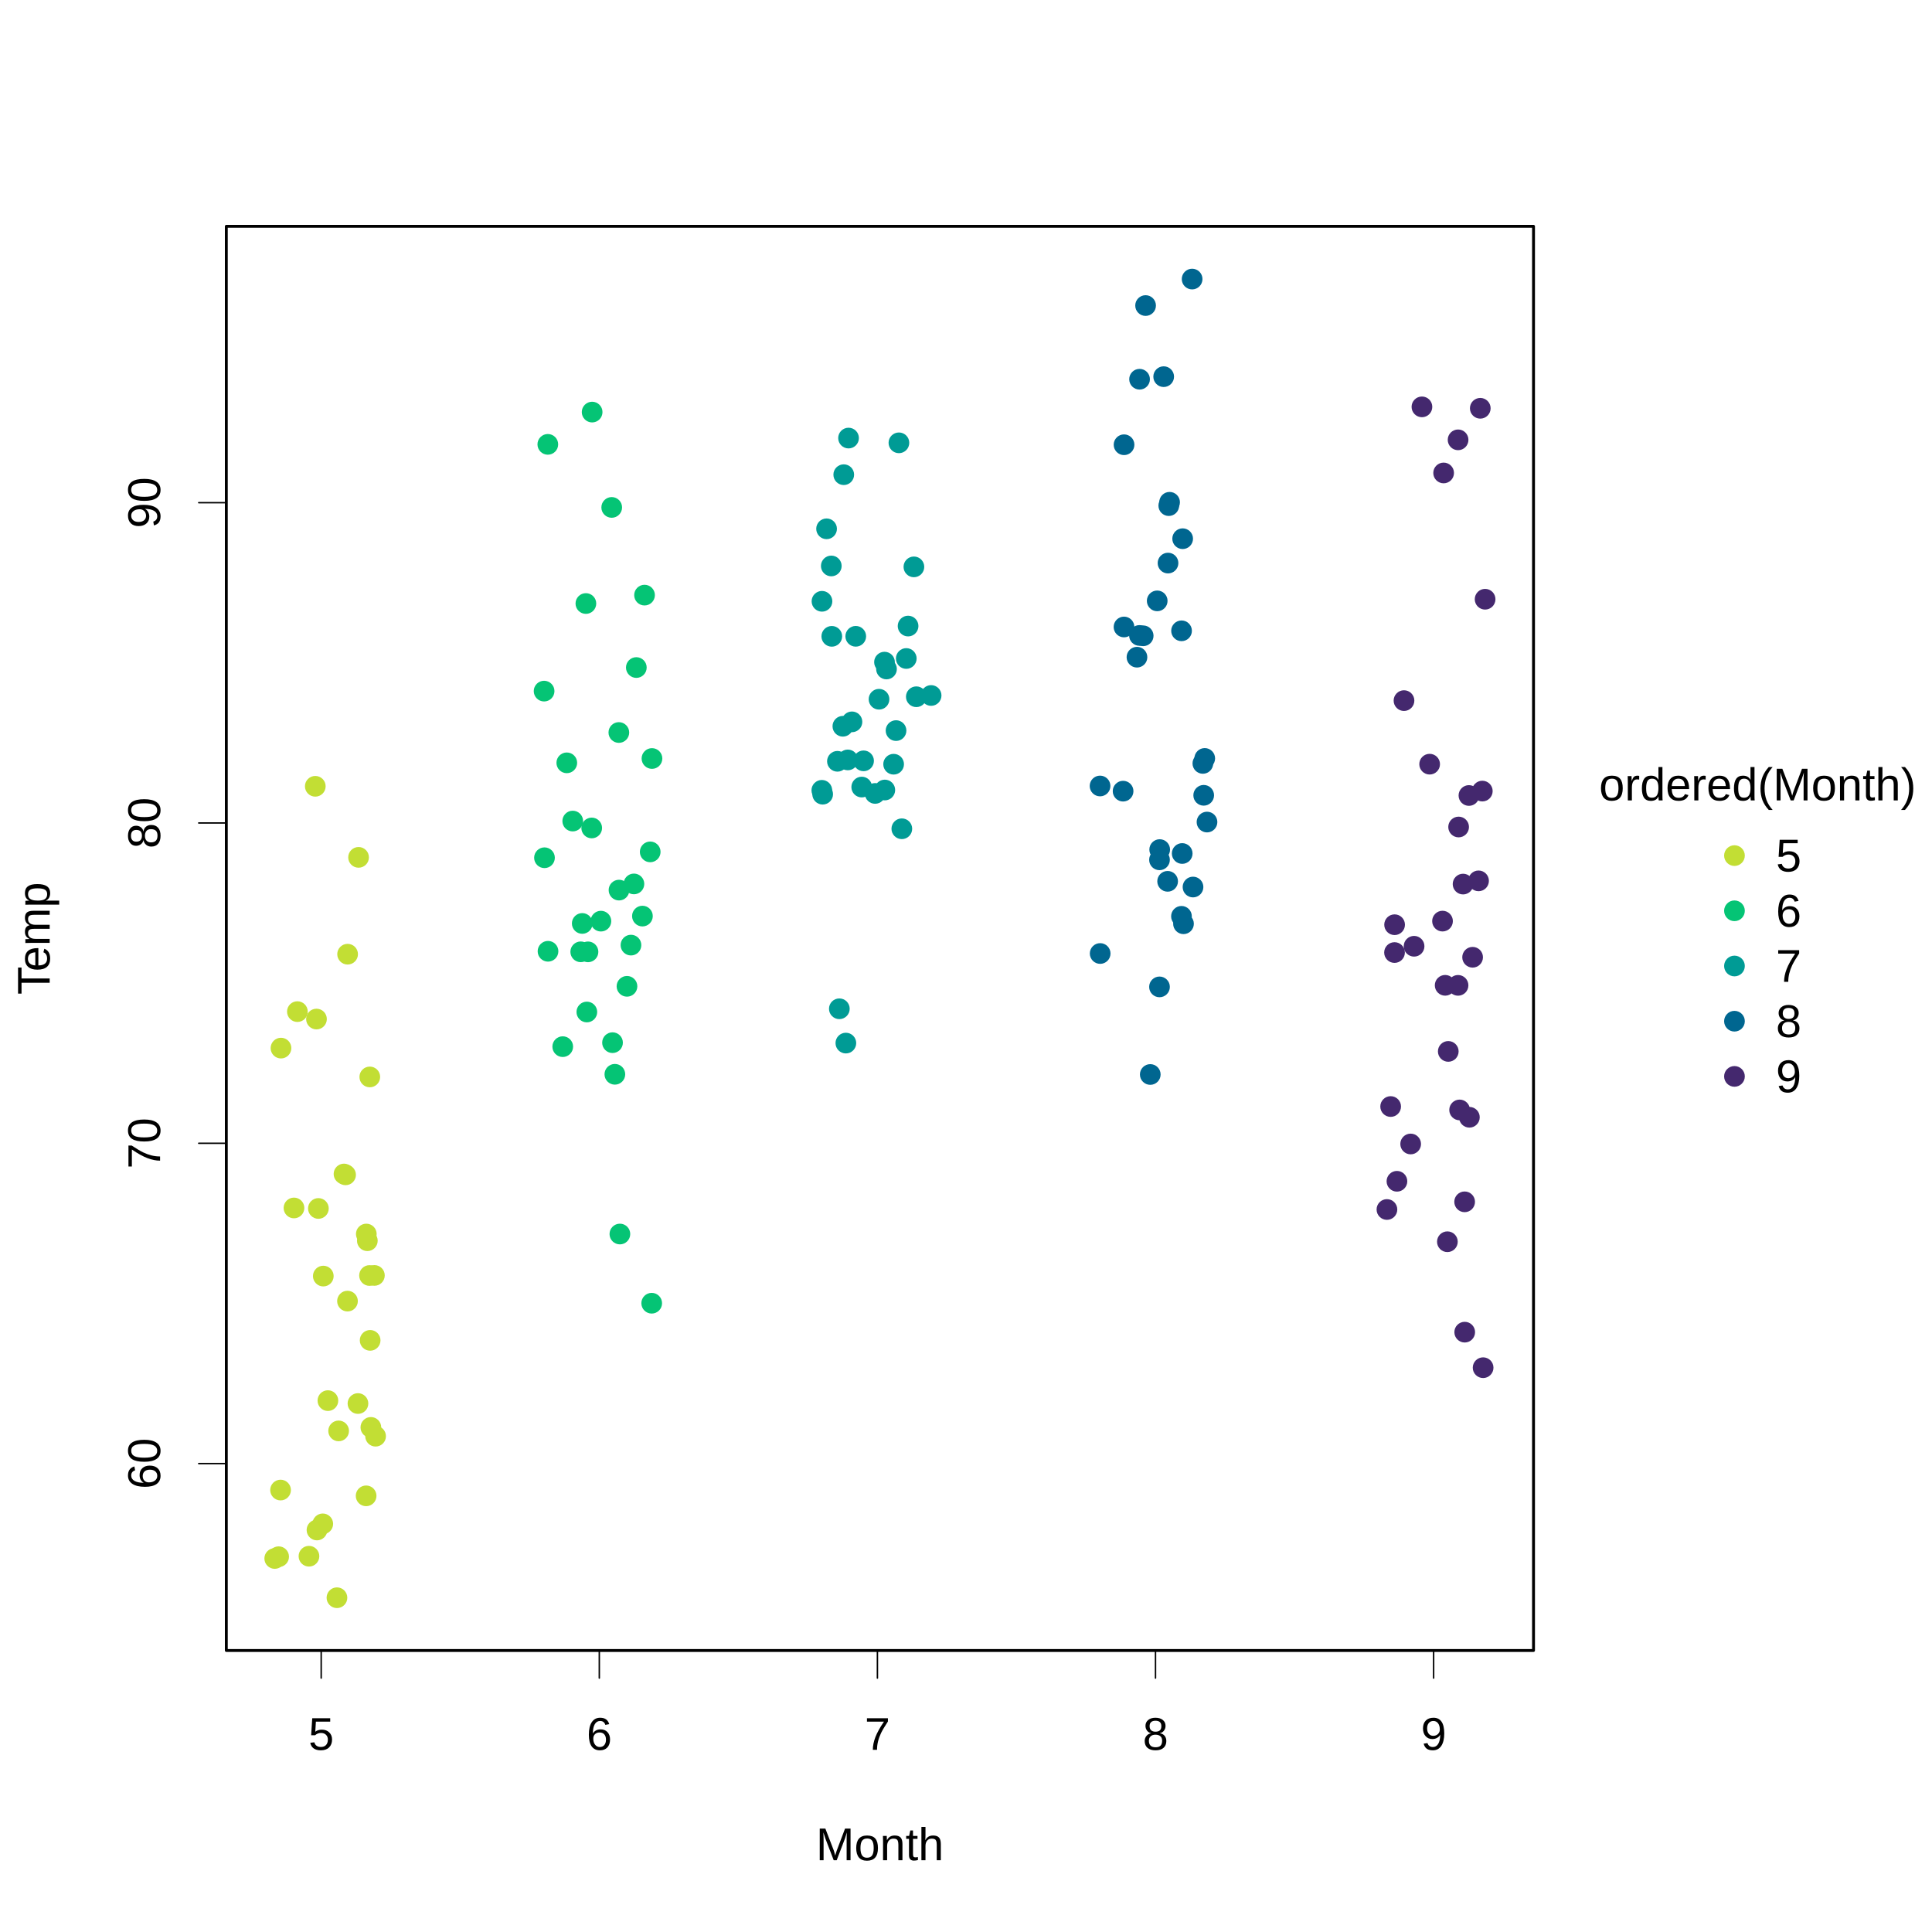
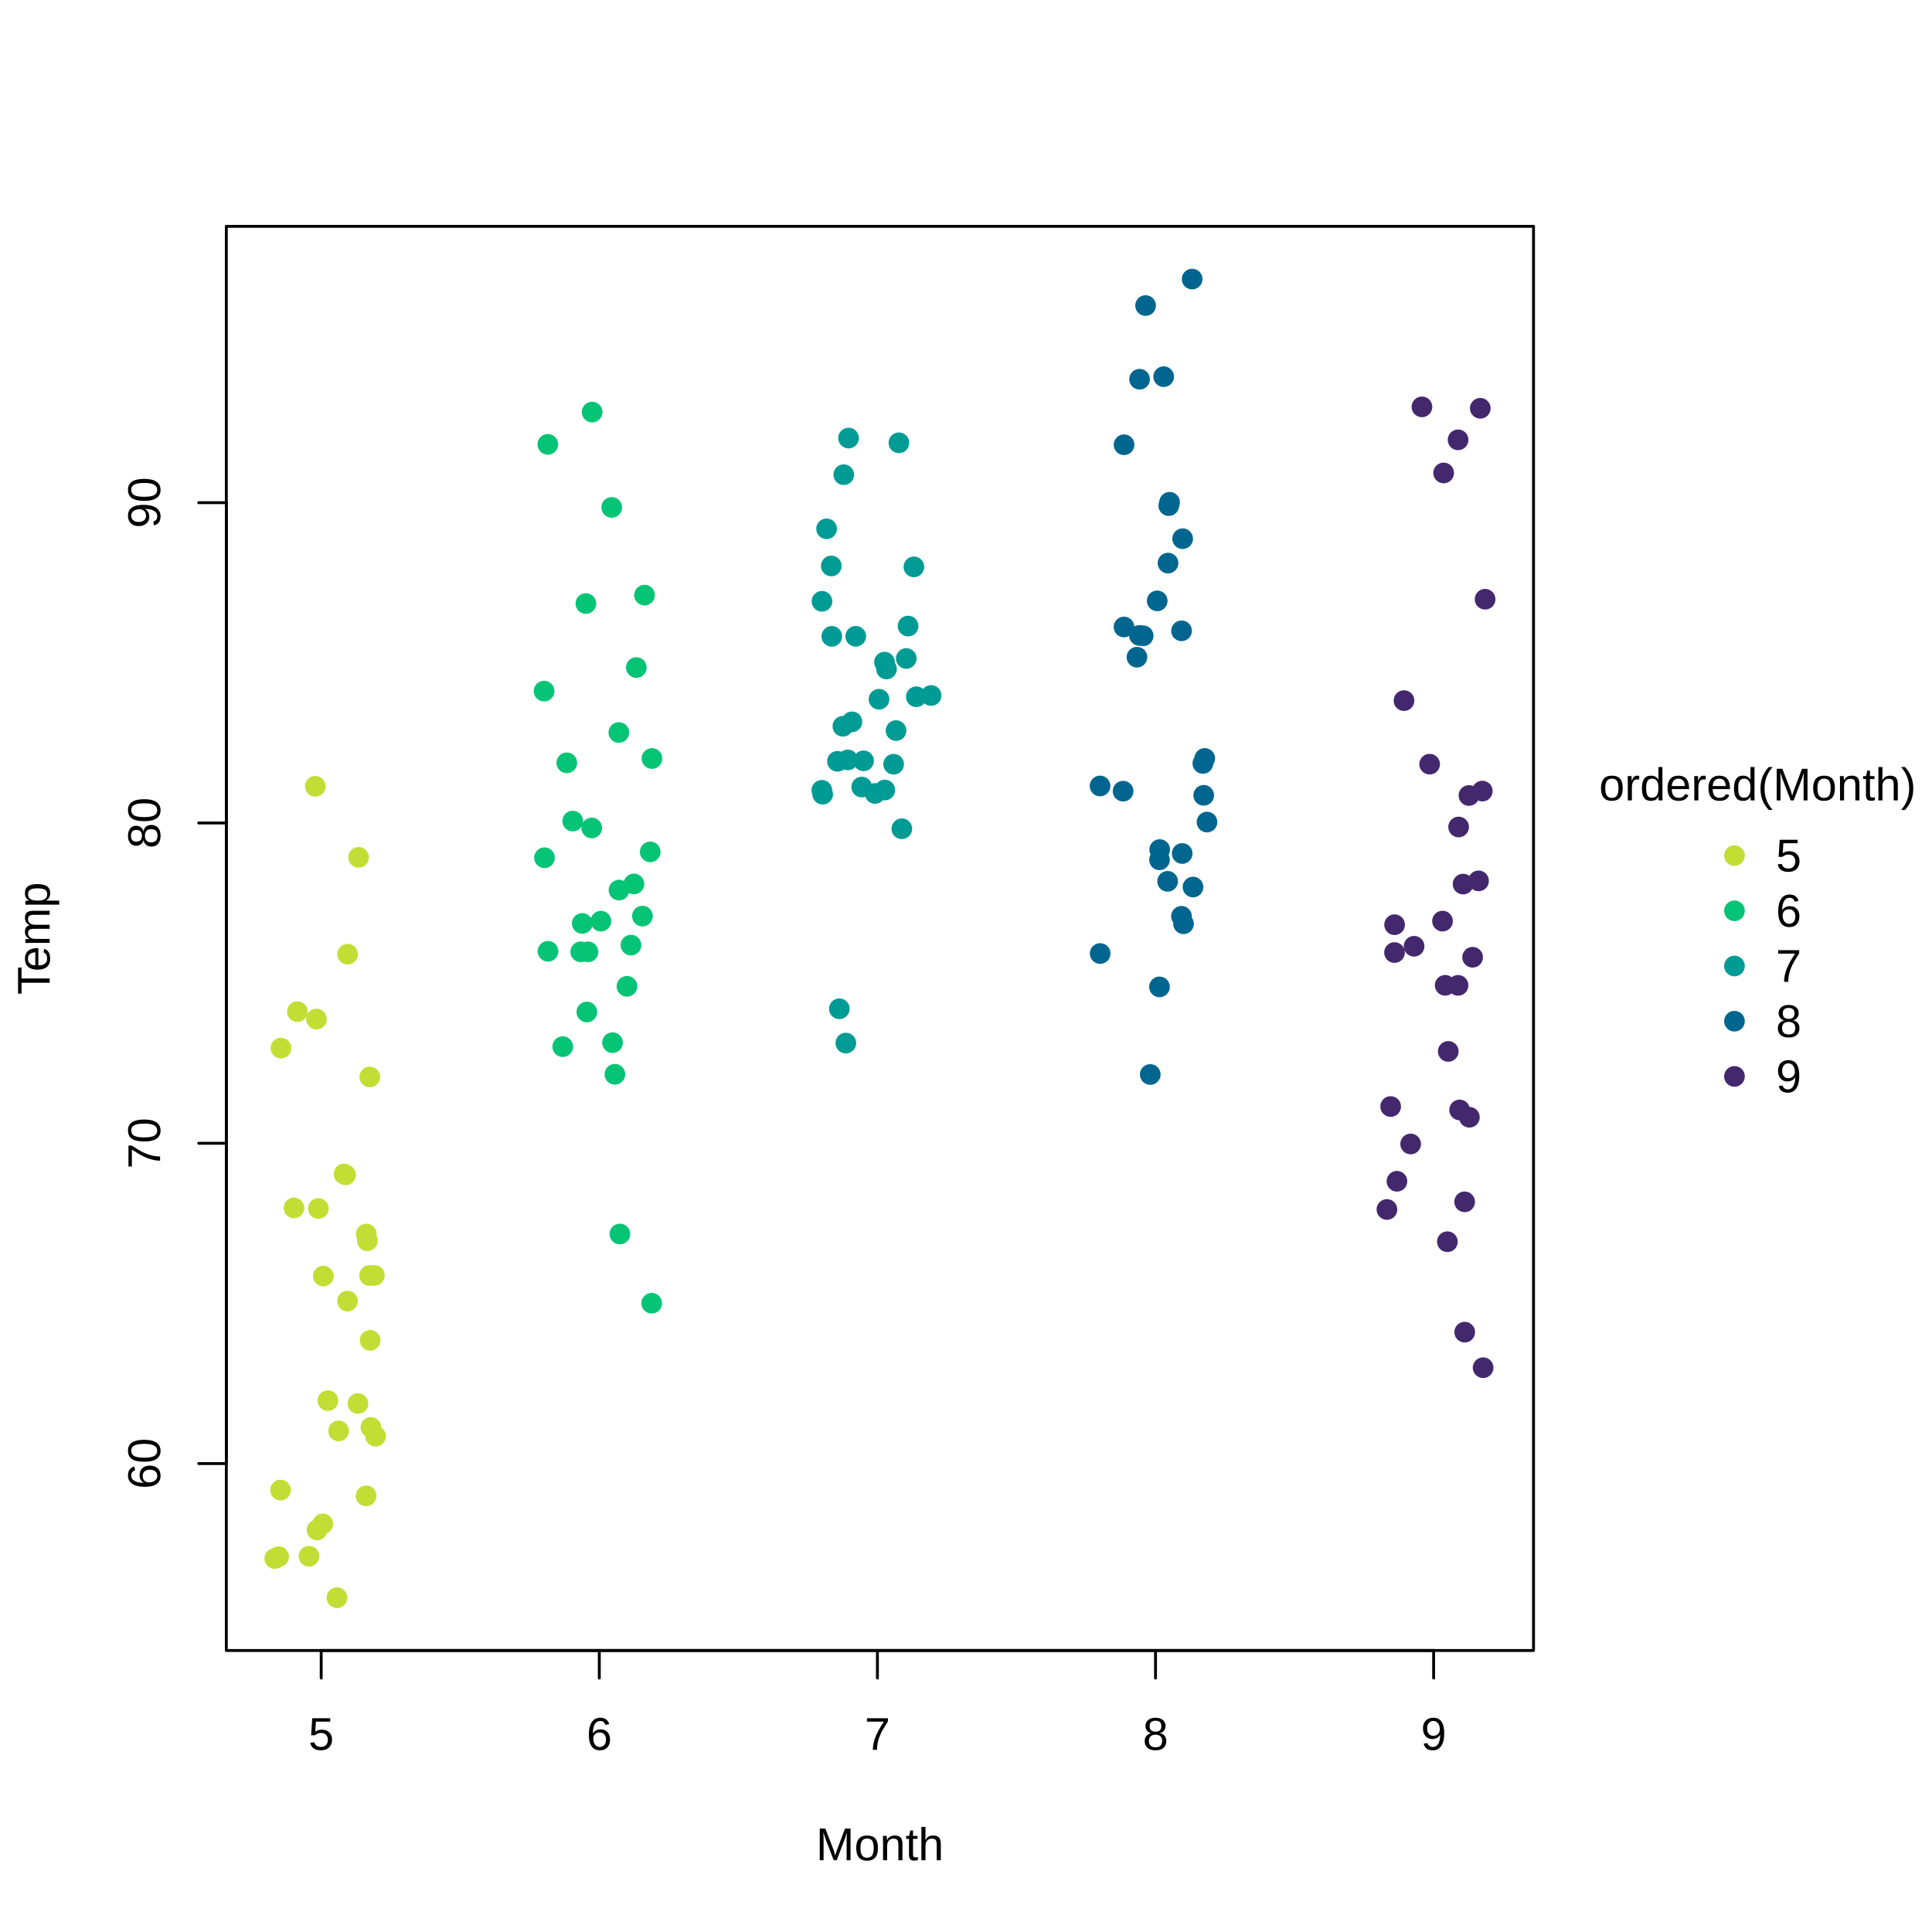
<svg xmlns="http://www.w3.org/2000/svg" class="svglite" width="504.00pt" height="504.00pt" viewBox="0 0 504.00 504.00">
  <defs>
    <style type="text/css">
    .svglite line, .svglite polyline, .svglite polygon, .svglite path, .svglite rect, .svglite circle {
      fill: none;
      stroke: #000000;
      stroke-linecap: round;
      stroke-linejoin: round;
      stroke-miterlimit: 10.00;
    }
    .svglite text {
      white-space: pre;
    }
  </style>
  </defs>
  <rect width="100%" height="100%" style="stroke: none; fill: #FFFFFF;" />
  <defs>
    <clipPath id="cpMC4wMHw1MDQuMDB8MC4wMHw1MDQuMDA=">
      <rect x="0.00" y="0.00" width="504.00" height="504.00" />
    </clipPath>
  </defs>
  <g clip-path="url(#cpMC4wMHw1MDQuMDB8MC4wMHw1MDQuMDA=)">
    <circle cx="452.47" cy="223.20" r="2.70" style="stroke-width: 0.75; stroke: none; fill: #C2DE34;" />
    <circle cx="452.47" cy="237.60" r="2.70" style="stroke-width: 0.75; stroke: none; fill: #05C475;" />
    <circle cx="452.47" cy="252.00" r="2.70" style="stroke-width: 0.75; stroke: none; fill: #009B95;" />
    <circle cx="452.47" cy="266.40" r="2.70" style="stroke-width: 0.75; stroke: none; fill: #006690;" />
    <circle cx="452.47" cy="280.80" r="2.70" style="stroke-width: 0.75; stroke: none; fill: #44286E;" />
    <text x="458.50" y="208.80" text-anchor="middle" style="font-size: 12.00px; font-family: &quot;Liberation Sans&quot;;" textLength="82.71px" lengthAdjust="spacingAndGlyphs">ordered(Month)</text>
    <text x="463.27" y="227.33" style="font-size: 12.00px; font-family: &quot;Liberation Sans&quot;;" textLength="6.67px" lengthAdjust="spacingAndGlyphs">5</text>
    <text x="463.27" y="241.73" style="font-size: 12.00px; font-family: &quot;Liberation Sans&quot;;" textLength="6.67px" lengthAdjust="spacingAndGlyphs">6</text>
    <text x="463.27" y="256.13" style="font-size: 12.00px; font-family: &quot;Liberation Sans&quot;;" textLength="6.67px" lengthAdjust="spacingAndGlyphs">7</text>
    <text x="463.27" y="270.53" style="font-size: 12.00px; font-family: &quot;Liberation Sans&quot;;" textLength="6.67px" lengthAdjust="spacingAndGlyphs">8</text>
    <text x="463.27" y="284.93" style="font-size: 12.00px; font-family: &quot;Liberation Sans&quot;;" textLength="6.67px" lengthAdjust="spacingAndGlyphs">9</text>
  </g>
  <defs>
    <clipPath id="cpMC4wMHw0MDAuMDV8MC4wMHw1MDQuMDA=">
      <rect x="0.00" y="0.00" width="400.05" height="504.00" />
    </clipPath>
  </defs>
  <g clip-path="url(#cpMC4wMHw0MDAuMDV8MC4wMHw1MDQuMDA=)">
    <text x="229.54" y="485.28" text-anchor="middle" style="font-size: 12.00px; font-family: &quot;Liberation Sans&quot;;" textLength="33.36px" lengthAdjust="spacingAndGlyphs">Month</text>
    <text transform="translate(12.96,244.80) rotate(-90)" text-anchor="middle" style="font-size: 12.00px; font-family: &quot;Liberation Sans&quot;;" textLength="29.35px" lengthAdjust="spacingAndGlyphs">Temp</text>
  </g>
  <g clip-path="url(#cpMC4wMHw1MDQuMDB8MC4wMHw1MDQuMDA=)">
-     <line x1="83.79" y1="430.56" x2="373.99" y2="430.56" style="stroke-width: 0.38;" />
-     <line x1="83.79" y1="430.56" x2="83.79" y2="437.76" style="stroke-width: 0.38;" />
-     <line x1="156.34" y1="430.56" x2="156.34" y2="437.76" style="stroke-width: 0.38;" />
-     <line x1="228.89" y1="430.56" x2="228.89" y2="437.76" style="stroke-width: 0.38;" />
-     <line x1="301.44" y1="430.56" x2="301.44" y2="437.76" style="stroke-width: 0.38;" />
-     <line x1="373.99" y1="430.56" x2="373.99" y2="437.76" style="stroke-width: 0.38;" />
+     <line x1="83.79" y1="430.56" x2="373.99" y2="430.56" style="stroke-width: 0.75;" />
+     <line x1="83.79" y1="430.56" x2="83.79" y2="437.76" style="stroke-width: 0.75;" />
+     <line x1="156.34" y1="430.56" x2="156.34" y2="437.76" style="stroke-width: 0.75;" />
+     <line x1="228.89" y1="430.56" x2="228.89" y2="437.76" style="stroke-width: 0.75;" />
+     <line x1="301.44" y1="430.56" x2="301.44" y2="437.76" style="stroke-width: 0.75;" />
+     <line x1="373.99" y1="430.56" x2="373.99" y2="437.76" style="stroke-width: 0.75;" />
    <text x="83.79" y="456.48" text-anchor="middle" style="font-size: 12.00px; font-family: &quot;Liberation Sans&quot;;" textLength="6.67px" lengthAdjust="spacingAndGlyphs">5</text>
    <text x="156.34" y="456.48" text-anchor="middle" style="font-size: 12.00px; font-family: &quot;Liberation Sans&quot;;" textLength="6.67px" lengthAdjust="spacingAndGlyphs">6</text>
    <text x="228.89" y="456.48" text-anchor="middle" style="font-size: 12.00px; font-family: &quot;Liberation Sans&quot;;" textLength="6.67px" lengthAdjust="spacingAndGlyphs">7</text>
    <text x="301.44" y="456.48" text-anchor="middle" style="font-size: 12.00px; font-family: &quot;Liberation Sans&quot;;" textLength="6.67px" lengthAdjust="spacingAndGlyphs">8</text>
    <text x="373.99" y="456.48" text-anchor="middle" style="font-size: 12.00px; font-family: &quot;Liberation Sans&quot;;" textLength="6.67px" lengthAdjust="spacingAndGlyphs">9</text>
-     <line x1="59.04" y1="381.80" x2="59.04" y2="131.13" style="stroke-width: 0.38;" />
-     <line x1="59.04" y1="381.80" x2="51.84" y2="381.80" style="stroke-width: 0.38;" />
-     <line x1="59.04" y1="298.25" x2="51.84" y2="298.25" style="stroke-width: 0.38;" />
-     <line x1="59.04" y1="214.69" x2="51.84" y2="214.69" style="stroke-width: 0.38;" />
-     <line x1="59.04" y1="131.13" x2="51.84" y2="131.13" style="stroke-width: 0.38;" />
+     <line x1="59.04" y1="381.80" x2="59.04" y2="131.13" style="stroke-width: 0.75;" />
+     <line x1="59.04" y1="381.80" x2="51.84" y2="381.80" style="stroke-width: 0.75;" />
+     <line x1="59.04" y1="298.25" x2="51.84" y2="298.25" style="stroke-width: 0.75;" />
+     <line x1="59.04" y1="214.69" x2="51.84" y2="214.69" style="stroke-width: 0.75;" />
+     <line x1="59.04" y1="131.13" x2="51.84" y2="131.13" style="stroke-width: 0.75;" />
    <text transform="translate(41.76,381.80) rotate(-90)" text-anchor="middle" style="font-size: 12.00px; font-family: &quot;Liberation Sans&quot;;" textLength="13.35px" lengthAdjust="spacingAndGlyphs">60</text>
    <text transform="translate(41.76,298.25) rotate(-90)" text-anchor="middle" style="font-size: 12.00px; font-family: &quot;Liberation Sans&quot;;" textLength="13.35px" lengthAdjust="spacingAndGlyphs">70</text>
    <text transform="translate(41.76,214.69) rotate(-90)" text-anchor="middle" style="font-size: 12.00px; font-family: &quot;Liberation Sans&quot;;" textLength="13.35px" lengthAdjust="spacingAndGlyphs">80</text>
    <text transform="translate(41.76,131.13) rotate(-90)" text-anchor="middle" style="font-size: 12.00px; font-family: &quot;Liberation Sans&quot;;" textLength="13.35px" lengthAdjust="spacingAndGlyphs">90</text>
    <polygon points="59.04,430.56 400.05,430.56 400.05,59.04 59.04,59.04 " style="stroke-width: 0.75;" />
  </g>
  <defs>
    <clipPath id="cpNTkuMDR8NDAwLjA1fDU5LjA0fDQzMC41Ng==">
      <rect x="59.04" y="59.04" width="341.01" height="371.52" />
    </clipPath>
  </defs>
  <g clip-path="url(#cpNTkuMDR8NDAwLjA1fDU5LjA0fDQzMC41Ng==)">
    <circle cx="95.83" cy="323.67" r="2.70" style="stroke-width: 0.75; stroke: none; fill: #C2DE34;" />
    <circle cx="96.47" cy="280.94" r="2.70" style="stroke-width: 0.75; stroke: none; fill: #C2DE34;" />
    <circle cx="77.58" cy="263.90" r="2.70" style="stroke-width: 0.75; stroke: none; fill: #C2DE34;" />
    <circle cx="93.38" cy="366.14" r="2.70" style="stroke-width: 0.75; stroke: none; fill: #C2DE34;" />
    <circle cx="87.90" cy="416.80" r="2.70" style="stroke-width: 0.75; stroke: none; fill: #C2DE34;" />
    <circle cx="84.34" cy="332.89" r="2.70" style="stroke-width: 0.75; stroke: none; fill: #C2DE34;" />
    <circle cx="90.65" cy="339.42" r="2.70" style="stroke-width: 0.75; stroke: none; fill: #C2DE34;" />
    <circle cx="73.19" cy="388.71" r="2.70" style="stroke-width: 0.75; stroke: none; fill: #C2DE34;" />
    <circle cx="88.34" cy="373.28" r="2.70" style="stroke-width: 0.75; stroke: none; fill: #C2DE34;" />
    <circle cx="89.74" cy="306.26" r="2.70" style="stroke-width: 0.75; stroke: none; fill: #C2DE34;" />
    <circle cx="82.56" cy="265.84" r="2.70" style="stroke-width: 0.75; stroke: none; fill: #C2DE34;" />
    <circle cx="90.15" cy="306.48" r="2.70" style="stroke-width: 0.75; stroke: none; fill: #C2DE34;" />
    <circle cx="96.40" cy="332.74" r="2.70" style="stroke-width: 0.75; stroke: none; fill: #C2DE34;" />
    <circle cx="76.69" cy="315.12" r="2.70" style="stroke-width: 0.75; stroke: none; fill: #C2DE34;" />
    <circle cx="82.69" cy="399.13" r="2.70" style="stroke-width: 0.75; stroke: none; fill: #C2DE34;" />
    <circle cx="96.56" cy="349.66" r="2.70" style="stroke-width: 0.75; stroke: none; fill: #C2DE34;" />
    <circle cx="97.67" cy="332.72" r="2.70" style="stroke-width: 0.75; stroke: none; fill: #C2DE34;" />
    <circle cx="72.69" cy="406.10" r="2.70" style="stroke-width: 0.75; stroke: none; fill: #C2DE34;" />
    <circle cx="83.06" cy="315.25" r="2.70" style="stroke-width: 0.75; stroke: none; fill: #C2DE34;" />
    <circle cx="85.54" cy="365.38" r="2.70" style="stroke-width: 0.75; stroke: none; fill: #C2DE34;" />
    <circle cx="95.51" cy="390.22" r="2.70" style="stroke-width: 0.75; stroke: none; fill: #C2DE34;" />
    <circle cx="73.30" cy="273.42" r="2.70" style="stroke-width: 0.75; stroke: none; fill: #C2DE34;" />
    <circle cx="97.98" cy="374.66" r="2.70" style="stroke-width: 0.75; stroke: none; fill: #C2DE34;" />
    <circle cx="96.75" cy="372.36" r="2.70" style="stroke-width: 0.75; stroke: none; fill: #C2DE34;" />
    <circle cx="71.67" cy="406.56" r="2.70" style="stroke-width: 0.75; stroke: none; fill: #C2DE34;" />
    <circle cx="84.20" cy="397.53" r="2.70" style="stroke-width: 0.75; stroke: none; fill: #C2DE34;" />
    <circle cx="80.60" cy="405.97" r="2.70" style="stroke-width: 0.75; stroke: none; fill: #C2DE34;" />
    <circle cx="95.56" cy="321.92" r="2.70" style="stroke-width: 0.75; stroke: none; fill: #C2DE34;" />
    <circle cx="82.25" cy="205.12" r="2.70" style="stroke-width: 0.75; stroke: none; fill: #C2DE34;" />
    <circle cx="93.54" cy="223.66" r="2.70" style="stroke-width: 0.75; stroke: none; fill: #C2DE34;" />
    <circle cx="90.68" cy="248.92" r="2.70" style="stroke-width: 0.75; stroke: none; fill: #C2DE34;" />
    <circle cx="165.37" cy="230.59" r="2.70" style="stroke-width: 0.75; stroke: none; fill: #05C475;" />
    <circle cx="153.09" cy="264.00" r="2.70" style="stroke-width: 0.75; stroke: none; fill: #05C475;" />
    <circle cx="161.71" cy="321.92" r="2.70" style="stroke-width: 0.75; stroke: none; fill: #05C475;" />
    <circle cx="141.94" cy="180.29" r="2.70" style="stroke-width: 0.75; stroke: none; fill: #05C475;" />
    <circle cx="166.00" cy="174.14" r="2.70" style="stroke-width: 0.75; stroke: none; fill: #05C475;" />
    <circle cx="142.04" cy="223.76" r="2.70" style="stroke-width: 0.75; stroke: none; fill: #05C475;" />
    <circle cx="147.86" cy="199.00" r="2.70" style="stroke-width: 0.75; stroke: none; fill: #05C475;" />
    <circle cx="168.14" cy="155.25" r="2.70" style="stroke-width: 0.75; stroke: none; fill: #05C475;" />
    <circle cx="159.58" cy="132.37" r="2.70" style="stroke-width: 0.75; stroke: none; fill: #05C475;" />
    <circle cx="152.84" cy="157.44" r="2.70" style="stroke-width: 0.75; stroke: none; fill: #05C475;" />
    <circle cx="154.47" cy="107.50" r="2.70" style="stroke-width: 0.75; stroke: none; fill: #05C475;" />
    <circle cx="142.91" cy="115.92" r="2.70" style="stroke-width: 0.75; stroke: none; fill: #05C475;" />
    <circle cx="170.08" cy="197.87" r="2.70" style="stroke-width: 0.75; stroke: none; fill: #05C475;" />
    <circle cx="154.36" cy="215.99" r="2.70" style="stroke-width: 0.75; stroke: none; fill: #05C475;" />
    <circle cx="169.62" cy="222.23" r="2.70" style="stroke-width: 0.75; stroke: none; fill: #05C475;" />
    <circle cx="167.59" cy="238.98" r="2.70" style="stroke-width: 0.75; stroke: none; fill: #05C475;" />
    <circle cx="160.40" cy="280.25" r="2.70" style="stroke-width: 0.75; stroke: none; fill: #05C475;" />
    <circle cx="170.01" cy="339.97" r="2.70" style="stroke-width: 0.75; stroke: none; fill: #05C475;" />
    <circle cx="159.79" cy="272.00" r="2.70" style="stroke-width: 0.75; stroke: none; fill: #05C475;" />
    <circle cx="151.50" cy="248.30" r="2.70" style="stroke-width: 0.75; stroke: none; fill: #05C475;" />
    <circle cx="151.89" cy="240.90" r="2.70" style="stroke-width: 0.75; stroke: none; fill: #05C475;" />
    <circle cx="153.39" cy="248.31" r="2.70" style="stroke-width: 0.75; stroke: none; fill: #05C475;" />
    <circle cx="164.60" cy="246.55" r="2.70" style="stroke-width: 0.75; stroke: none; fill: #05C475;" />
    <circle cx="142.96" cy="248.16" r="2.70" style="stroke-width: 0.75; stroke: none; fill: #05C475;" />
    <circle cx="163.56" cy="257.30" r="2.70" style="stroke-width: 0.75; stroke: none; fill: #05C475;" />
    <circle cx="161.48" cy="232.20" r="2.70" style="stroke-width: 0.75; stroke: none; fill: #05C475;" />
    <circle cx="146.80" cy="273.04" r="2.70" style="stroke-width: 0.75; stroke: none; fill: #05C475;" />
    <circle cx="149.41" cy="214.19" r="2.70" style="stroke-width: 0.75; stroke: none; fill: #05C475;" />
    <circle cx="156.76" cy="240.30" r="2.70" style="stroke-width: 0.75; stroke: none; fill: #05C475;" />
    <circle cx="161.44" cy="191.09" r="2.70" style="stroke-width: 0.75; stroke: none; fill: #05C475;" />
    <circle cx="242.90" cy="181.43" r="2.70" style="stroke-width: 0.75; stroke: none; fill: #009B95;" />
    <circle cx="236.42" cy="171.78" r="2.70" style="stroke-width: 0.75; stroke: none; fill: #009B95;" />
    <circle cx="230.82" cy="206.09" r="2.70" style="stroke-width: 0.75; stroke: none; fill: #009B95;" />
    <circle cx="239.04" cy="181.76" r="2.70" style="stroke-width: 0.75; stroke: none; fill: #009B95;" />
    <circle cx="219.88" cy="189.46" r="2.70" style="stroke-width: 0.75; stroke: none; fill: #009B95;" />
    <circle cx="222.25" cy="188.31" r="2.70" style="stroke-width: 0.75; stroke: none; fill: #009B95;" />
    <circle cx="238.41" cy="147.88" r="2.70" style="stroke-width: 0.75; stroke: none; fill: #009B95;" />
    <circle cx="234.50" cy="115.52" r="2.70" style="stroke-width: 0.75; stroke: none; fill: #009B95;" />
    <circle cx="221.36" cy="114.28" r="2.70" style="stroke-width: 0.75; stroke: none; fill: #009B95;" />
    <circle cx="215.63" cy="137.95" r="2.70" style="stroke-width: 0.75; stroke: none; fill: #009B95;" />
    <circle cx="218.46" cy="198.60" r="2.70" style="stroke-width: 0.75; stroke: none; fill: #009B95;" />
    <circle cx="220.66" cy="272.11" r="2.70" style="stroke-width: 0.75; stroke: none; fill: #009B95;" />
    <circle cx="228.29" cy="206.98" r="2.70" style="stroke-width: 0.75; stroke: none; fill: #009B95;" />
    <circle cx="220.11" cy="123.83" r="2.70" style="stroke-width: 0.75; stroke: none; fill: #009B95;" />
    <circle cx="235.26" cy="216.20" r="2.70" style="stroke-width: 0.75; stroke: none; fill: #009B95;" />
    <circle cx="214.61" cy="207.18" r="2.70" style="stroke-width: 0.75; stroke: none; fill: #009B95;" />
    <circle cx="225.28" cy="198.48" r="2.70" style="stroke-width: 0.75; stroke: none; fill: #009B95;" />
    <circle cx="229.31" cy="182.41" r="2.70" style="stroke-width: 0.75; stroke: none; fill: #009B95;" />
    <circle cx="214.43" cy="156.86" r="2.70" style="stroke-width: 0.75; stroke: none; fill: #009B95;" />
    <circle cx="231.26" cy="174.52" r="2.70" style="stroke-width: 0.75; stroke: none; fill: #009B95;" />
    <circle cx="218.96" cy="263.16" r="2.70" style="stroke-width: 0.75; stroke: none; fill: #009B95;" />
    <circle cx="224.80" cy="205.32" r="2.70" style="stroke-width: 0.75; stroke: none; fill: #009B95;" />
    <circle cx="233.12" cy="199.36" r="2.70" style="stroke-width: 0.75; stroke: none; fill: #009B95;" />
    <circle cx="236.89" cy="163.32" r="2.70" style="stroke-width: 0.75; stroke: none; fill: #009B95;" />
    <circle cx="230.74" cy="172.73" r="2.70" style="stroke-width: 0.75; stroke: none; fill: #009B95;" />
    <circle cx="221.16" cy="198.24" r="2.70" style="stroke-width: 0.75; stroke: none; fill: #009B95;" />
    <circle cx="216.99" cy="166.00" r="2.70" style="stroke-width: 0.75; stroke: none; fill: #009B95;" />
    <circle cx="216.86" cy="147.64" r="2.70" style="stroke-width: 0.75; stroke: none; fill: #009B95;" />
    <circle cx="223.24" cy="165.99" r="2.70" style="stroke-width: 0.75; stroke: none; fill: #009B95;" />
    <circle cx="233.75" cy="190.59" r="2.70" style="stroke-width: 0.75; stroke: none; fill: #009B95;" />
    <circle cx="214.39" cy="206.17" r="2.70" style="stroke-width: 0.75; stroke: none; fill: #009B95;" />
    <circle cx="292.98" cy="206.39" r="2.70" style="stroke-width: 0.75; stroke: none; fill: #006690;" />
    <circle cx="314.01" cy="207.47" r="2.70" style="stroke-width: 0.75; stroke: none; fill: #006690;" />
    <circle cx="313.79" cy="199.15" r="2.70" style="stroke-width: 0.75; stroke: none; fill: #006690;" />
    <circle cx="308.23" cy="164.56" r="2.70" style="stroke-width: 0.75; stroke: none; fill: #006690;" />
    <circle cx="296.60" cy="171.44" r="2.70" style="stroke-width: 0.75; stroke: none; fill: #006690;" />
    <circle cx="301.88" cy="156.75" r="2.70" style="stroke-width: 0.75; stroke: none; fill: #006690;" />
    <circle cx="308.52" cy="140.53" r="2.70" style="stroke-width: 0.75; stroke: none; fill: #006690;" />
    <circle cx="304.90" cy="131.90" r="2.70" style="stroke-width: 0.75; stroke: none; fill: #006690;" />
    <circle cx="305.11" cy="131.03" r="2.70" style="stroke-width: 0.75; stroke: none; fill: #006690;" />
    <circle cx="293.23" cy="116.02" r="2.70" style="stroke-width: 0.75; stroke: none; fill: #006690;" />
    <circle cx="293.22" cy="163.56" r="2.70" style="stroke-width: 0.75; stroke: none; fill: #006690;" />
    <circle cx="298.22" cy="165.86" r="2.70" style="stroke-width: 0.75; stroke: none; fill: #006690;" />
    <circle cx="314.28" cy="197.85" r="2.70" style="stroke-width: 0.75; stroke: none; fill: #006690;" />
    <circle cx="314.87" cy="214.45" r="2.70" style="stroke-width: 0.75; stroke: none; fill: #006690;" />
    <circle cx="308.40" cy="222.65" r="2.70" style="stroke-width: 0.75; stroke: none; fill: #006690;" />
    <circle cx="308.21" cy="239.04" r="2.70" style="stroke-width: 0.75; stroke: none; fill: #006690;" />
    <circle cx="302.48" cy="224.30" r="2.70" style="stroke-width: 0.75; stroke: none; fill: #006690;" />
    <circle cx="287.00" cy="248.74" r="2.70" style="stroke-width: 0.75; stroke: none; fill: #006690;" />
    <circle cx="304.60" cy="229.91" r="2.70" style="stroke-width: 0.75; stroke: none; fill: #006690;" />
    <circle cx="311.22" cy="231.40" r="2.70" style="stroke-width: 0.75; stroke: none; fill: #006690;" />
    <circle cx="308.74" cy="240.98" r="2.70" style="stroke-width: 0.75; stroke: none; fill: #006690;" />
    <circle cx="300.07" cy="280.30" r="2.70" style="stroke-width: 0.75; stroke: none; fill: #006690;" />
    <circle cx="302.48" cy="257.45" r="2.70" style="stroke-width: 0.75; stroke: none; fill: #006690;" />
    <circle cx="302.53" cy="221.63" r="2.70" style="stroke-width: 0.75; stroke: none; fill: #006690;" />
    <circle cx="286.97" cy="205.04" r="2.70" style="stroke-width: 0.75; stroke: none; fill: #006690;" />
    <circle cx="297.25" cy="165.77" r="2.70" style="stroke-width: 0.75; stroke: none; fill: #006690;" />
    <circle cx="304.70" cy="146.89" r="2.70" style="stroke-width: 0.75; stroke: none; fill: #006690;" />
    <circle cx="310.99" cy="72.80" r="2.70" style="stroke-width: 0.75; stroke: none; fill: #006690;" />
    <circle cx="297.28" cy="98.93" r="2.70" style="stroke-width: 0.75; stroke: none; fill: #006690;" />
    <circle cx="298.85" cy="79.71" r="2.70" style="stroke-width: 0.75; stroke: none; fill: #006690;" />
    <circle cx="303.57" cy="98.26" r="2.70" style="stroke-width: 0.75; stroke: none; fill: #006690;" />
    <circle cx="376.60" cy="123.38" r="2.70" style="stroke-width: 0.75; stroke: none; fill: #44286E;" />
    <circle cx="380.37" cy="114.74" r="2.70" style="stroke-width: 0.75; stroke: none; fill: #44286E;" />
    <circle cx="370.94" cy="106.14" r="2.70" style="stroke-width: 0.75; stroke: none; fill: #44286E;" />
    <circle cx="386.16" cy="106.51" r="2.70" style="stroke-width: 0.75; stroke: none; fill: #44286E;" />
    <circle cx="387.42" cy="156.32" r="2.70" style="stroke-width: 0.75; stroke: none; fill: #44286E;" />
    <circle cx="366.26" cy="182.77" r="2.70" style="stroke-width: 0.75; stroke: none; fill: #44286E;" />
    <circle cx="380.51" cy="215.74" r="2.70" style="stroke-width: 0.75; stroke: none; fill: #44286E;" />
    <circle cx="385.71" cy="229.79" r="2.70" style="stroke-width: 0.75; stroke: none; fill: #44286E;" />
    <circle cx="377.00" cy="257.04" r="2.70" style="stroke-width: 0.75; stroke: none; fill: #44286E;" />
    <circle cx="377.81" cy="274.28" r="2.70" style="stroke-width: 0.75; stroke: none; fill: #44286E;" />
    <circle cx="386.69" cy="206.37" r="2.70" style="stroke-width: 0.75; stroke: none; fill: #44286E;" />
    <circle cx="384.16" cy="249.72" r="2.70" style="stroke-width: 0.75; stroke: none; fill: #44286E;" />
    <circle cx="376.31" cy="240.29" r="2.70" style="stroke-width: 0.75; stroke: none; fill: #44286E;" />
    <circle cx="383.32" cy="291.46" r="2.70" style="stroke-width: 0.75; stroke: none; fill: #44286E;" />
    <circle cx="362.78" cy="288.66" r="2.70" style="stroke-width: 0.75; stroke: none; fill: #44286E;" />
    <circle cx="381.67" cy="230.63" r="2.70" style="stroke-width: 0.75; stroke: none; fill: #44286E;" />
    <circle cx="377.58" cy="323.93" r="2.70" style="stroke-width: 0.75; stroke: none; fill: #44286E;" />
    <circle cx="363.79" cy="248.49" r="2.70" style="stroke-width: 0.75; stroke: none; fill: #44286E;" />
    <circle cx="361.81" cy="315.52" r="2.70" style="stroke-width: 0.75; stroke: none; fill: #44286E;" />
    <circle cx="372.95" cy="199.35" r="2.70" style="stroke-width: 0.75; stroke: none; fill: #44286E;" />
    <circle cx="382.10" cy="347.52" r="2.70" style="stroke-width: 0.75; stroke: none; fill: #44286E;" />
    <circle cx="380.77" cy="289.55" r="2.70" style="stroke-width: 0.75; stroke: none; fill: #44286E;" />
    <circle cx="383.20" cy="207.52" r="2.70" style="stroke-width: 0.75; stroke: none; fill: #44286E;" />
    <circle cx="364.42" cy="308.16" r="2.70" style="stroke-width: 0.75; stroke: none; fill: #44286E;" />
    <circle cx="386.90" cy="356.79" r="2.70" style="stroke-width: 0.75; stroke: none; fill: #44286E;" />
    <circle cx="368.00" cy="298.43" r="2.70" style="stroke-width: 0.75; stroke: none; fill: #44286E;" />
    <circle cx="363.81" cy="241.23" r="2.70" style="stroke-width: 0.75; stroke: none; fill: #44286E;" />
    <circle cx="380.36" cy="257.05" r="2.70" style="stroke-width: 0.75; stroke: none; fill: #44286E;" />
    <circle cx="368.89" cy="246.85" r="2.70" style="stroke-width: 0.75; stroke: none; fill: #44286E;" />
    <circle cx="382.08" cy="313.52" r="2.70" style="stroke-width: 0.75; stroke: none; fill: #44286E;" />
  </g>
</svg>
